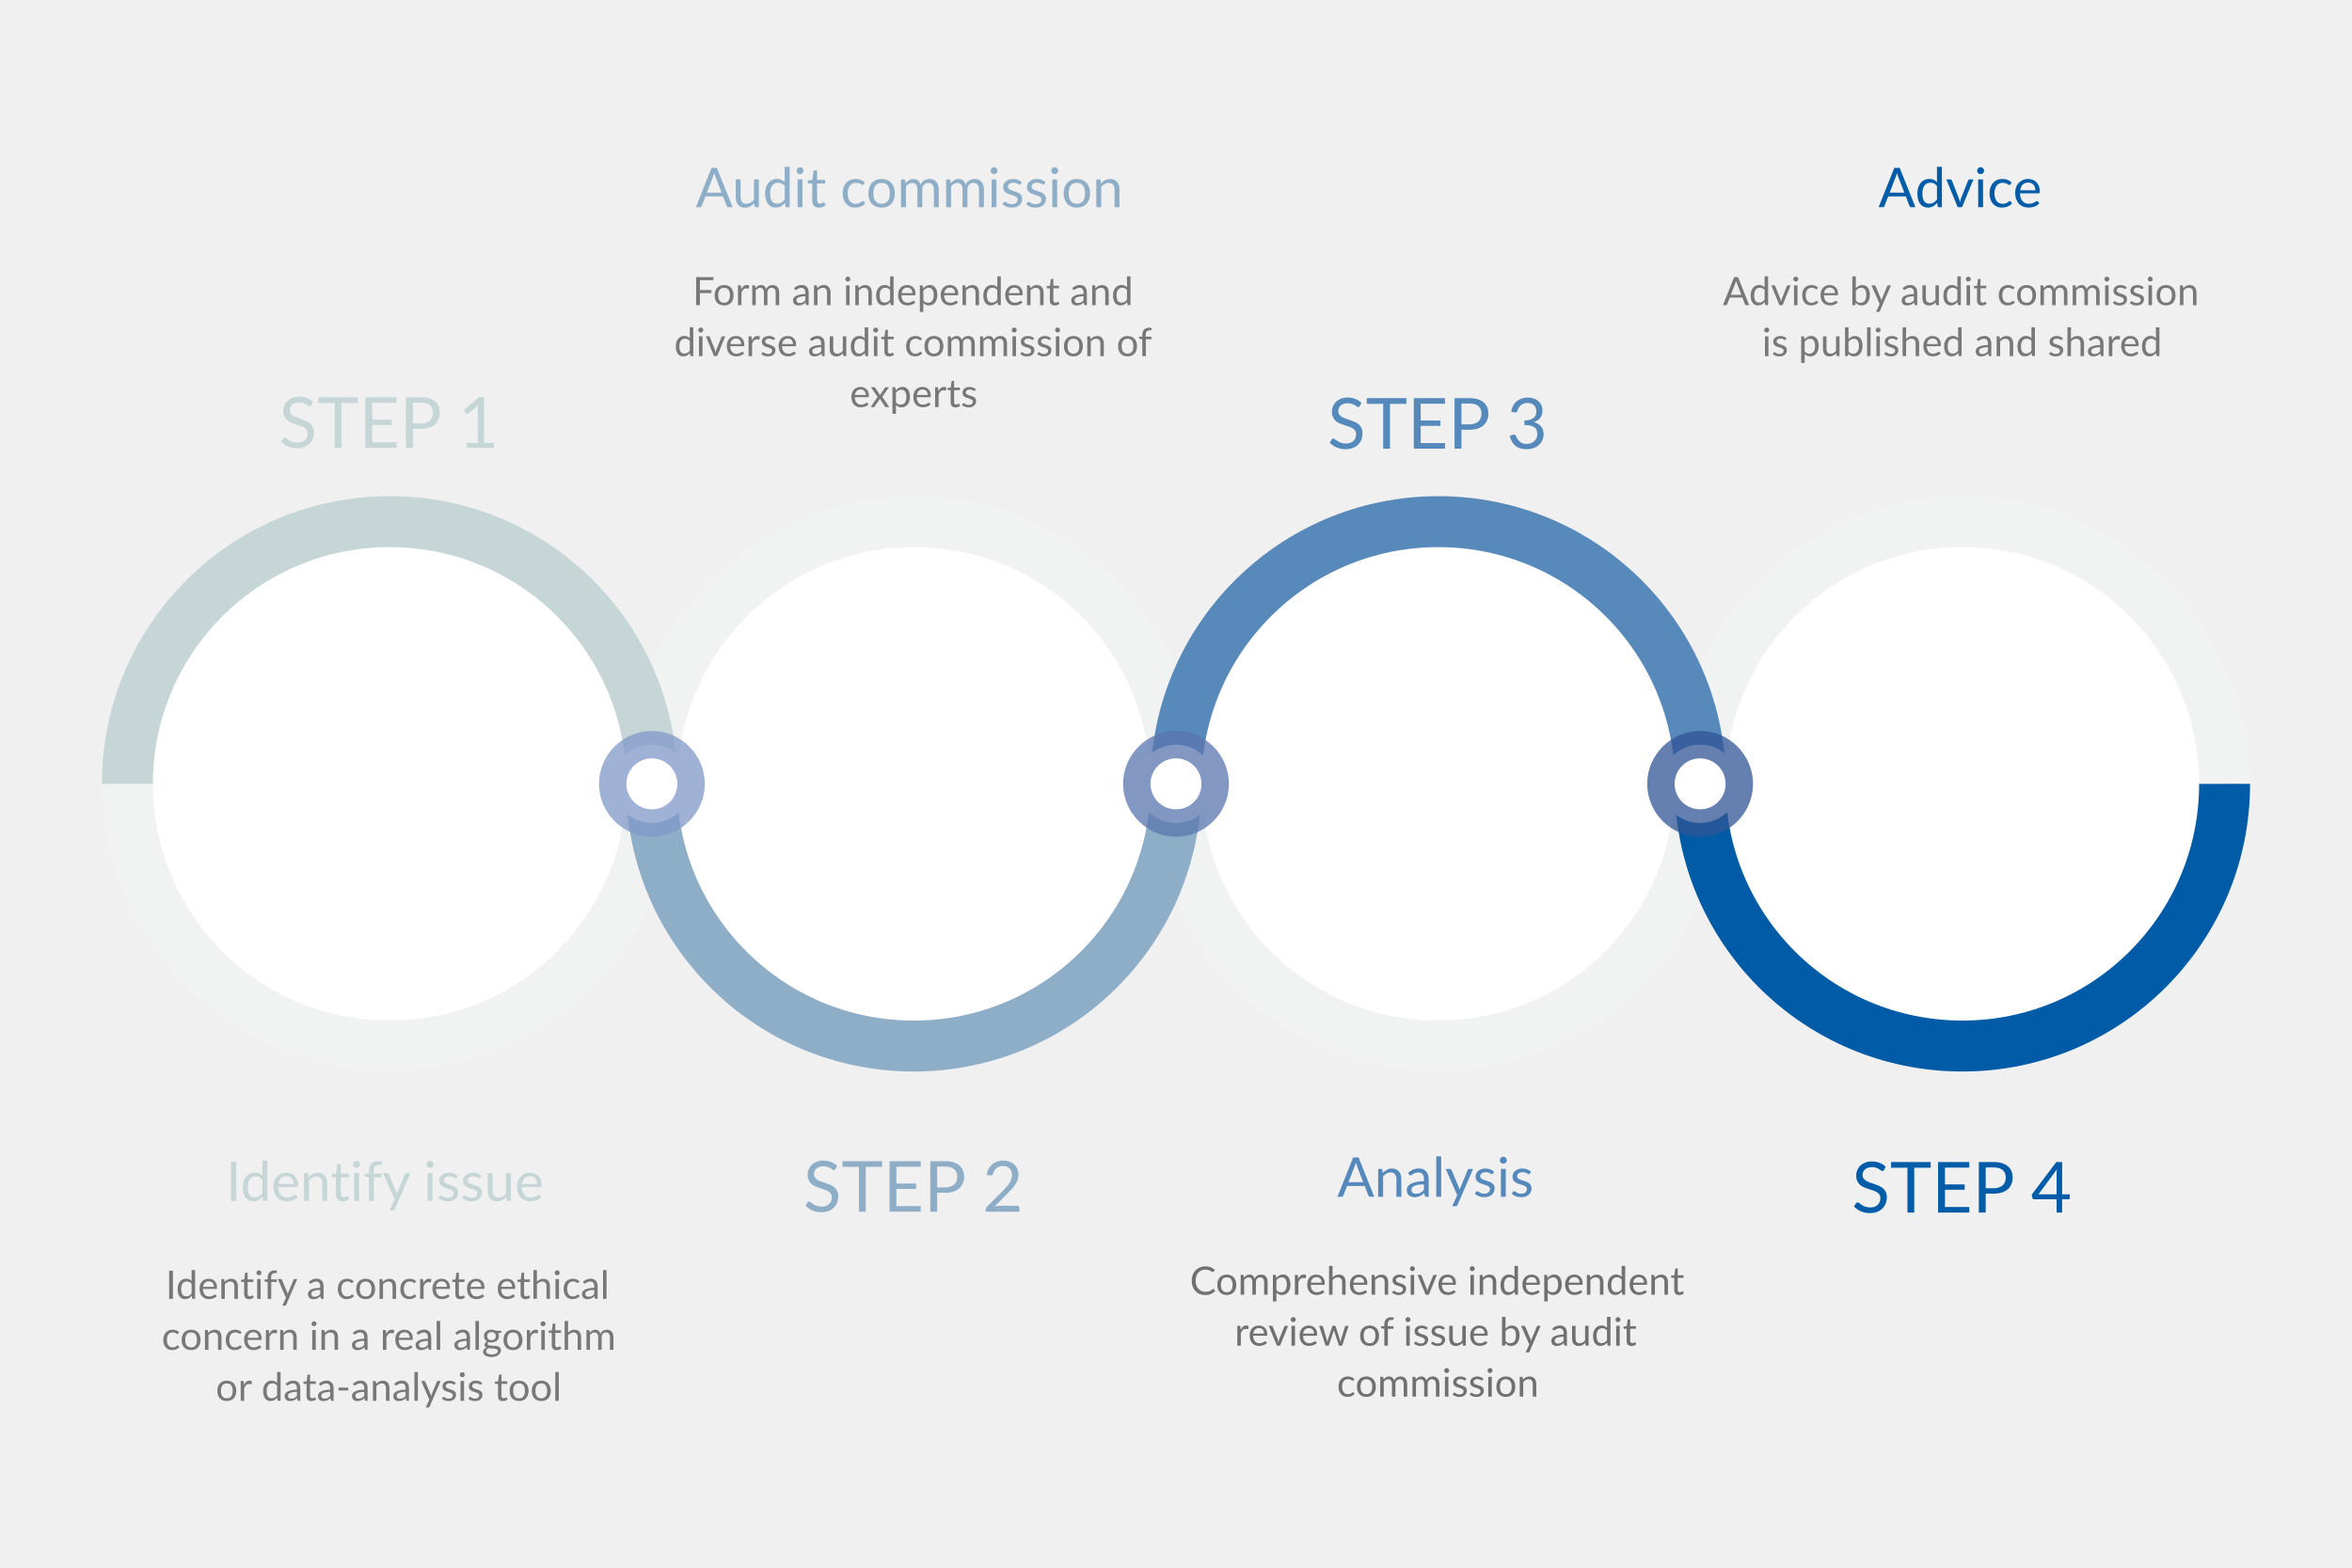
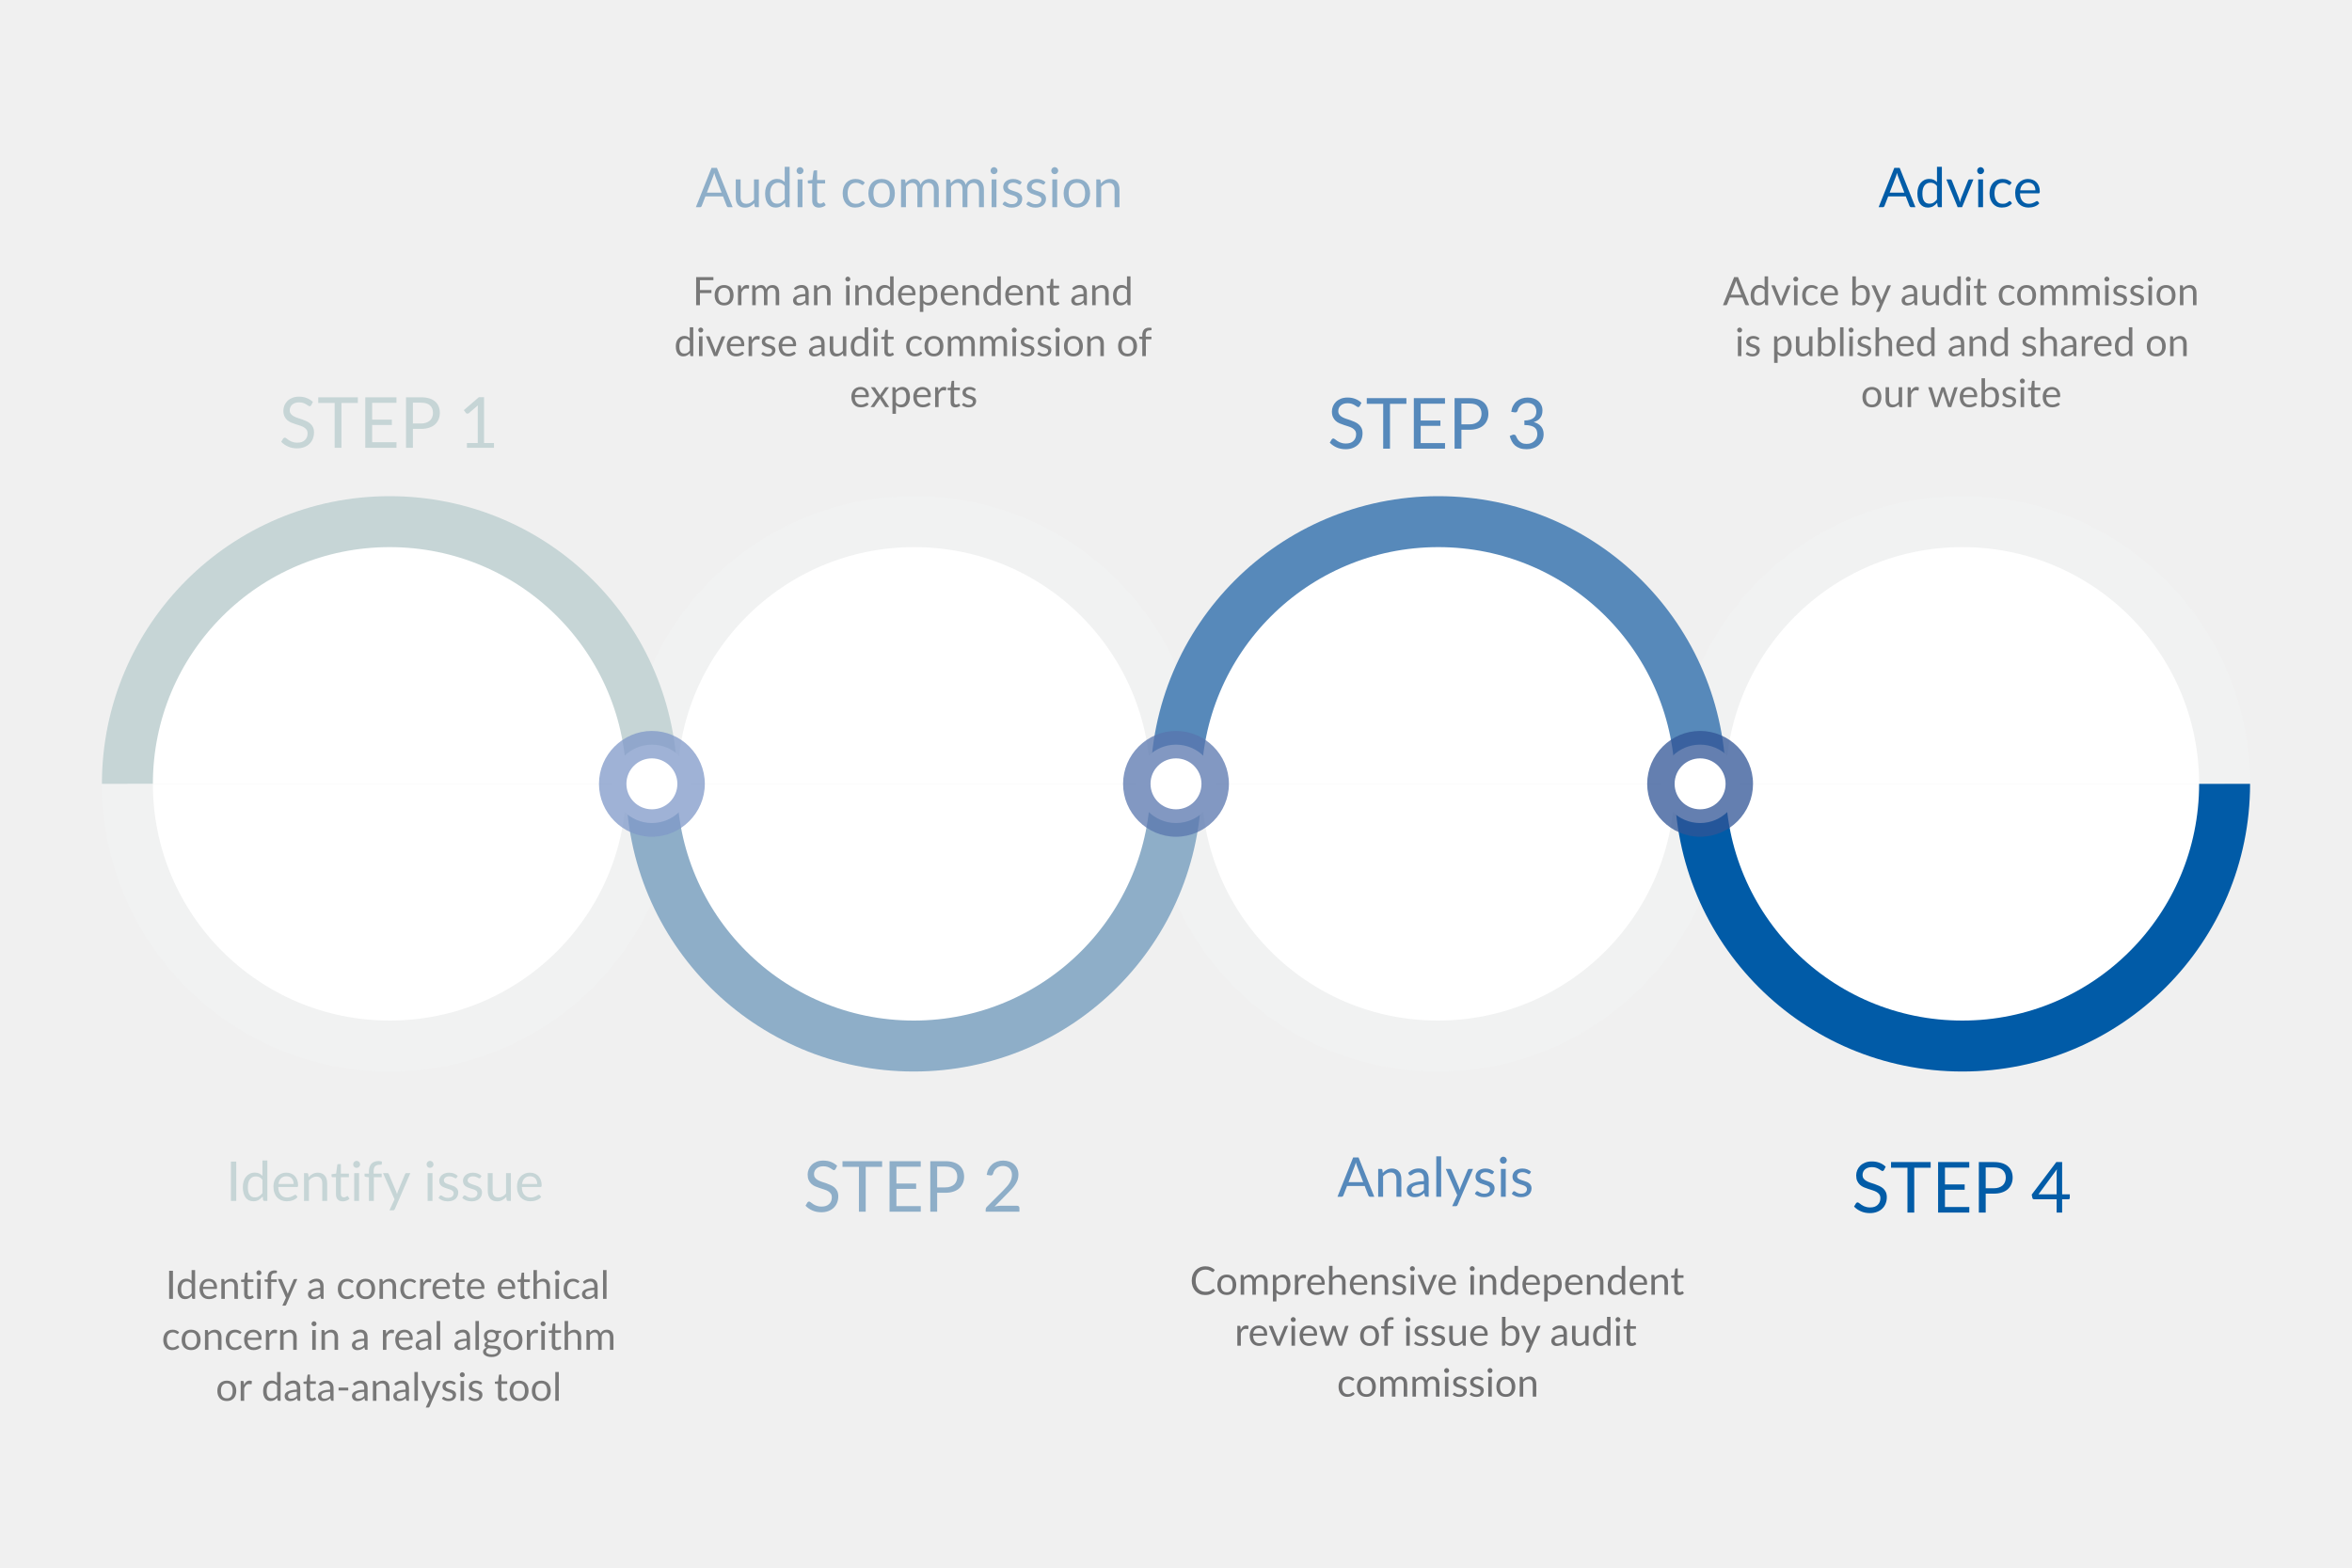
<svg xmlns="http://www.w3.org/2000/svg" version="1.1" id="Layer_1" x="0px" y="0px" viewBox="0 0 600 400" style="enable-background:new 0 0 600 400;" xml:space="preserve">
  <style type="text/css">
	.st0{fill:#FFFFFF;stroke:#F1F2F2;stroke-width:13;stroke-miterlimit:10;}
	.st1{fill:#FFFFFF;stroke:#8EAEC8;stroke-width:13;stroke-miterlimit:10;}
	.st2{fill:#FFFFFF;stroke:#C6D5D6;stroke-width:13;stroke-miterlimit:10;}
	.st3{fill:#FFFFFF;stroke:#015BA7;stroke-width:13;stroke-miterlimit:10;}
	.st4{fill:#FFFFFF;stroke:#5789BA;stroke-width:13;stroke-miterlimit:10;}
	.st5{fill:#C6D5D6;}
	.st6{font-family:"Lato", sans-serif;}
	.st7{font-size:18px;}
	.st8{fill:#8EAEC8;}
	.st9{fill:#5689BB;}
	.st10{fill:#025CA7;}
	.st11{fill:#FFFFFF;}
	.st12{opacity:0.75;fill:#5875AE;}
	.st13{opacity:0.75;fill:#305495;}
	.st14{opacity:0.75;fill:#7F98C8;}
	.st15{fill:none;}
	.st16{font-size:14px;}
	.st17{fill:#787878;}
	.st18{font-family:"Lato", sans-serif;}
	.st19{font-size:10px;}
	.st20{fill:#707071;}
</style>
  <path class="st0" d="M433.7,200c0-36.9,29.9-66.9,66.9-66.9s66.9,29.9,66.9,66.9" />
  <path class="st0" d="M433.7,200c0,36.9-29.9,66.9-66.9,66.9S300,236.9,300,200" />
  <path class="st0" d="M166.3,200c0,36.9-29.9,66.9-66.9,66.9S32.5,236.9,32.5,200" />
  <path class="st1" d="M300,200c0,36.9-29.9,66.9-66.9,66.9s-66.9-29.9-66.9-66.9" />
  <path class="st0" d="M166.3,200c0-36.9,29.9-66.9,66.9-66.9S300,163,300,200" />
  <path class="st2" d="M32.5,200c0-36.9,29.9-66.9,66.9-66.9s66.9,29.9,66.9,66.9" />
  <path class="st3" d="M567.5,200c0,36.9-29.9,66.9-66.9,66.9s-66.9-29.9-66.9-66.9" />
  <path class="st4" d="M300,200c0-36.9,29.9-66.9,66.9-66.9s66.9,29.9,66.9,66.9" />
  <text transform="matrix(1 0 0 1 71.1494 114.2583)" class="st5 st6 st7">STEP 1</text>
  <text transform="matrix(1 0 0 1 204.8918 309.1712)" class="st8 st6 st7">STEP 2</text>
  <text transform="matrix(1 0 0 1 338.6342 114.4777)" class="st9 st6 st7">STEP 3</text>
  <text transform="matrix(1 0 0 1 472.3765 309.3905)" class="st10 st6 st7">STEP 4</text>
  <circle class="st11" cx="300" cy="200" r="10" />
  <path class="st12" d="M300,213.5c-7.4,0-13.5-6.1-13.5-13.5s6.1-13.5,13.5-13.5s13.5,6.1,13.5,13.5S307.4,213.5,300,213.5z   M300,193.5c-3.6,0-6.5,2.9-6.5,6.5c0,3.6,2.9,6.5,6.5,6.5s6.5-2.9,6.5-6.5C306.5,196.4,303.6,193.5,300,193.5z" />
  <circle class="st11" cx="433.7" cy="200" r="10" />
  <path class="st13" d="M433.7,213.5c-7.4,0-13.5-6.1-13.5-13.5s6.1-13.5,13.5-13.5s13.5,6.1,13.5,13.5S441.2,213.5,433.7,213.5z   M433.7,193.5c-3.6,0-6.5,2.9-6.5,6.5c0,3.6,2.9,6.5,6.5,6.5s6.5-2.9,6.5-6.5C440.2,196.4,437.3,193.5,433.7,193.5z" />
  <circle class="st11" cx="166.3" cy="200" r="10" />
  <path class="st14" d="M166.3,213.5c-7.4,0-13.5-6.1-13.5-13.5s6.1-13.5,13.5-13.5s13.5,6.1,13.5,13.5S173.7,213.5,166.3,213.5z   M166.3,193.5c-3.6,0-6.5,2.9-6.5,6.5c0,3.6,2.9,6.5,6.5,6.5s6.5-2.9,6.5-6.5C172.8,196.4,169.8,193.5,166.3,193.5z" />
  <rect x="37.2" y="296" class="st15" width="124.4" height="90.7" />
  <text transform="matrix(1 0 0 1 57.6282 306.4159)">
    <tspan x="0" y="0" class="st5 st6 st16">Identify issue</tspan>
    <tspan x="-15.4" y="25" class="st17 st18 st19">Identify a concrete ethical </tspan>
    <tspan x="-16.4" y="38" class="st17 st18 st19">concern in a real algorithm </tspan>
    <tspan x="-2.6" y="51" class="st17 st18 st19">or data-analysis tool</tspan>
  </text>
  <rect x="170.9" y="42.5" class="st15" width="124.4" height="90.7" />
  <text transform="matrix(1 0 0 1 177.4652 52.8691)">
    <tspan x="0" y="0" class="st8 st6 st16">Audit commission</tspan>
    <tspan x="-0.8" y="25" class="st17 st18 st19">Form an independent and </tspan>
    <tspan x="-5.5" y="38" class="st17 st18 st19">diverse audit commission of </tspan>
    <tspan x="39.3" y="51" class="st17 st18 st19">experts</tspan>
  </text>
  <rect x="438.4" y="42.5" class="st15" width="124.4" height="90.7" />
  <text transform="matrix(1 0 0 1 479.1936 52.8691)">
    <tspan x="0" y="0" class="st10 st6 st16">Advice</tspan>
    <tspan x="-39.7" y="25" class="st17 st18 st19">Advice by audit commission </tspan>
-     <tspan x="-29.7" y="38" class="st17 st18 st19">is published and shared</tspan>
+     <tspan x="-36.6" y="38" class="st17 st18 st19">is published and shared on </tspan>
+     <tspan x="-4.5" y="51" class="st17 st18 st19">our website</tspan>
  </text>
  <rect x="290.7" y="295" class="st15" width="152.3" height="73.9" />
  <text transform="matrix(1 0 0 1 341.1464 305.3535)">
    <tspan x="0" y="0" class="st9 st6 st16">Analysis</tspan>
    <tspan x="-37.6" y="25" class="st20 st18 st19">Comprehensive independent </tspan>
    <tspan x="-26.2" y="38" class="st20 st18 st19">review of issue by audit </tspan>
    <tspan x="-0.1" y="51" class="st20 st18 st19">commission</tspan>
  </text>
</svg>
